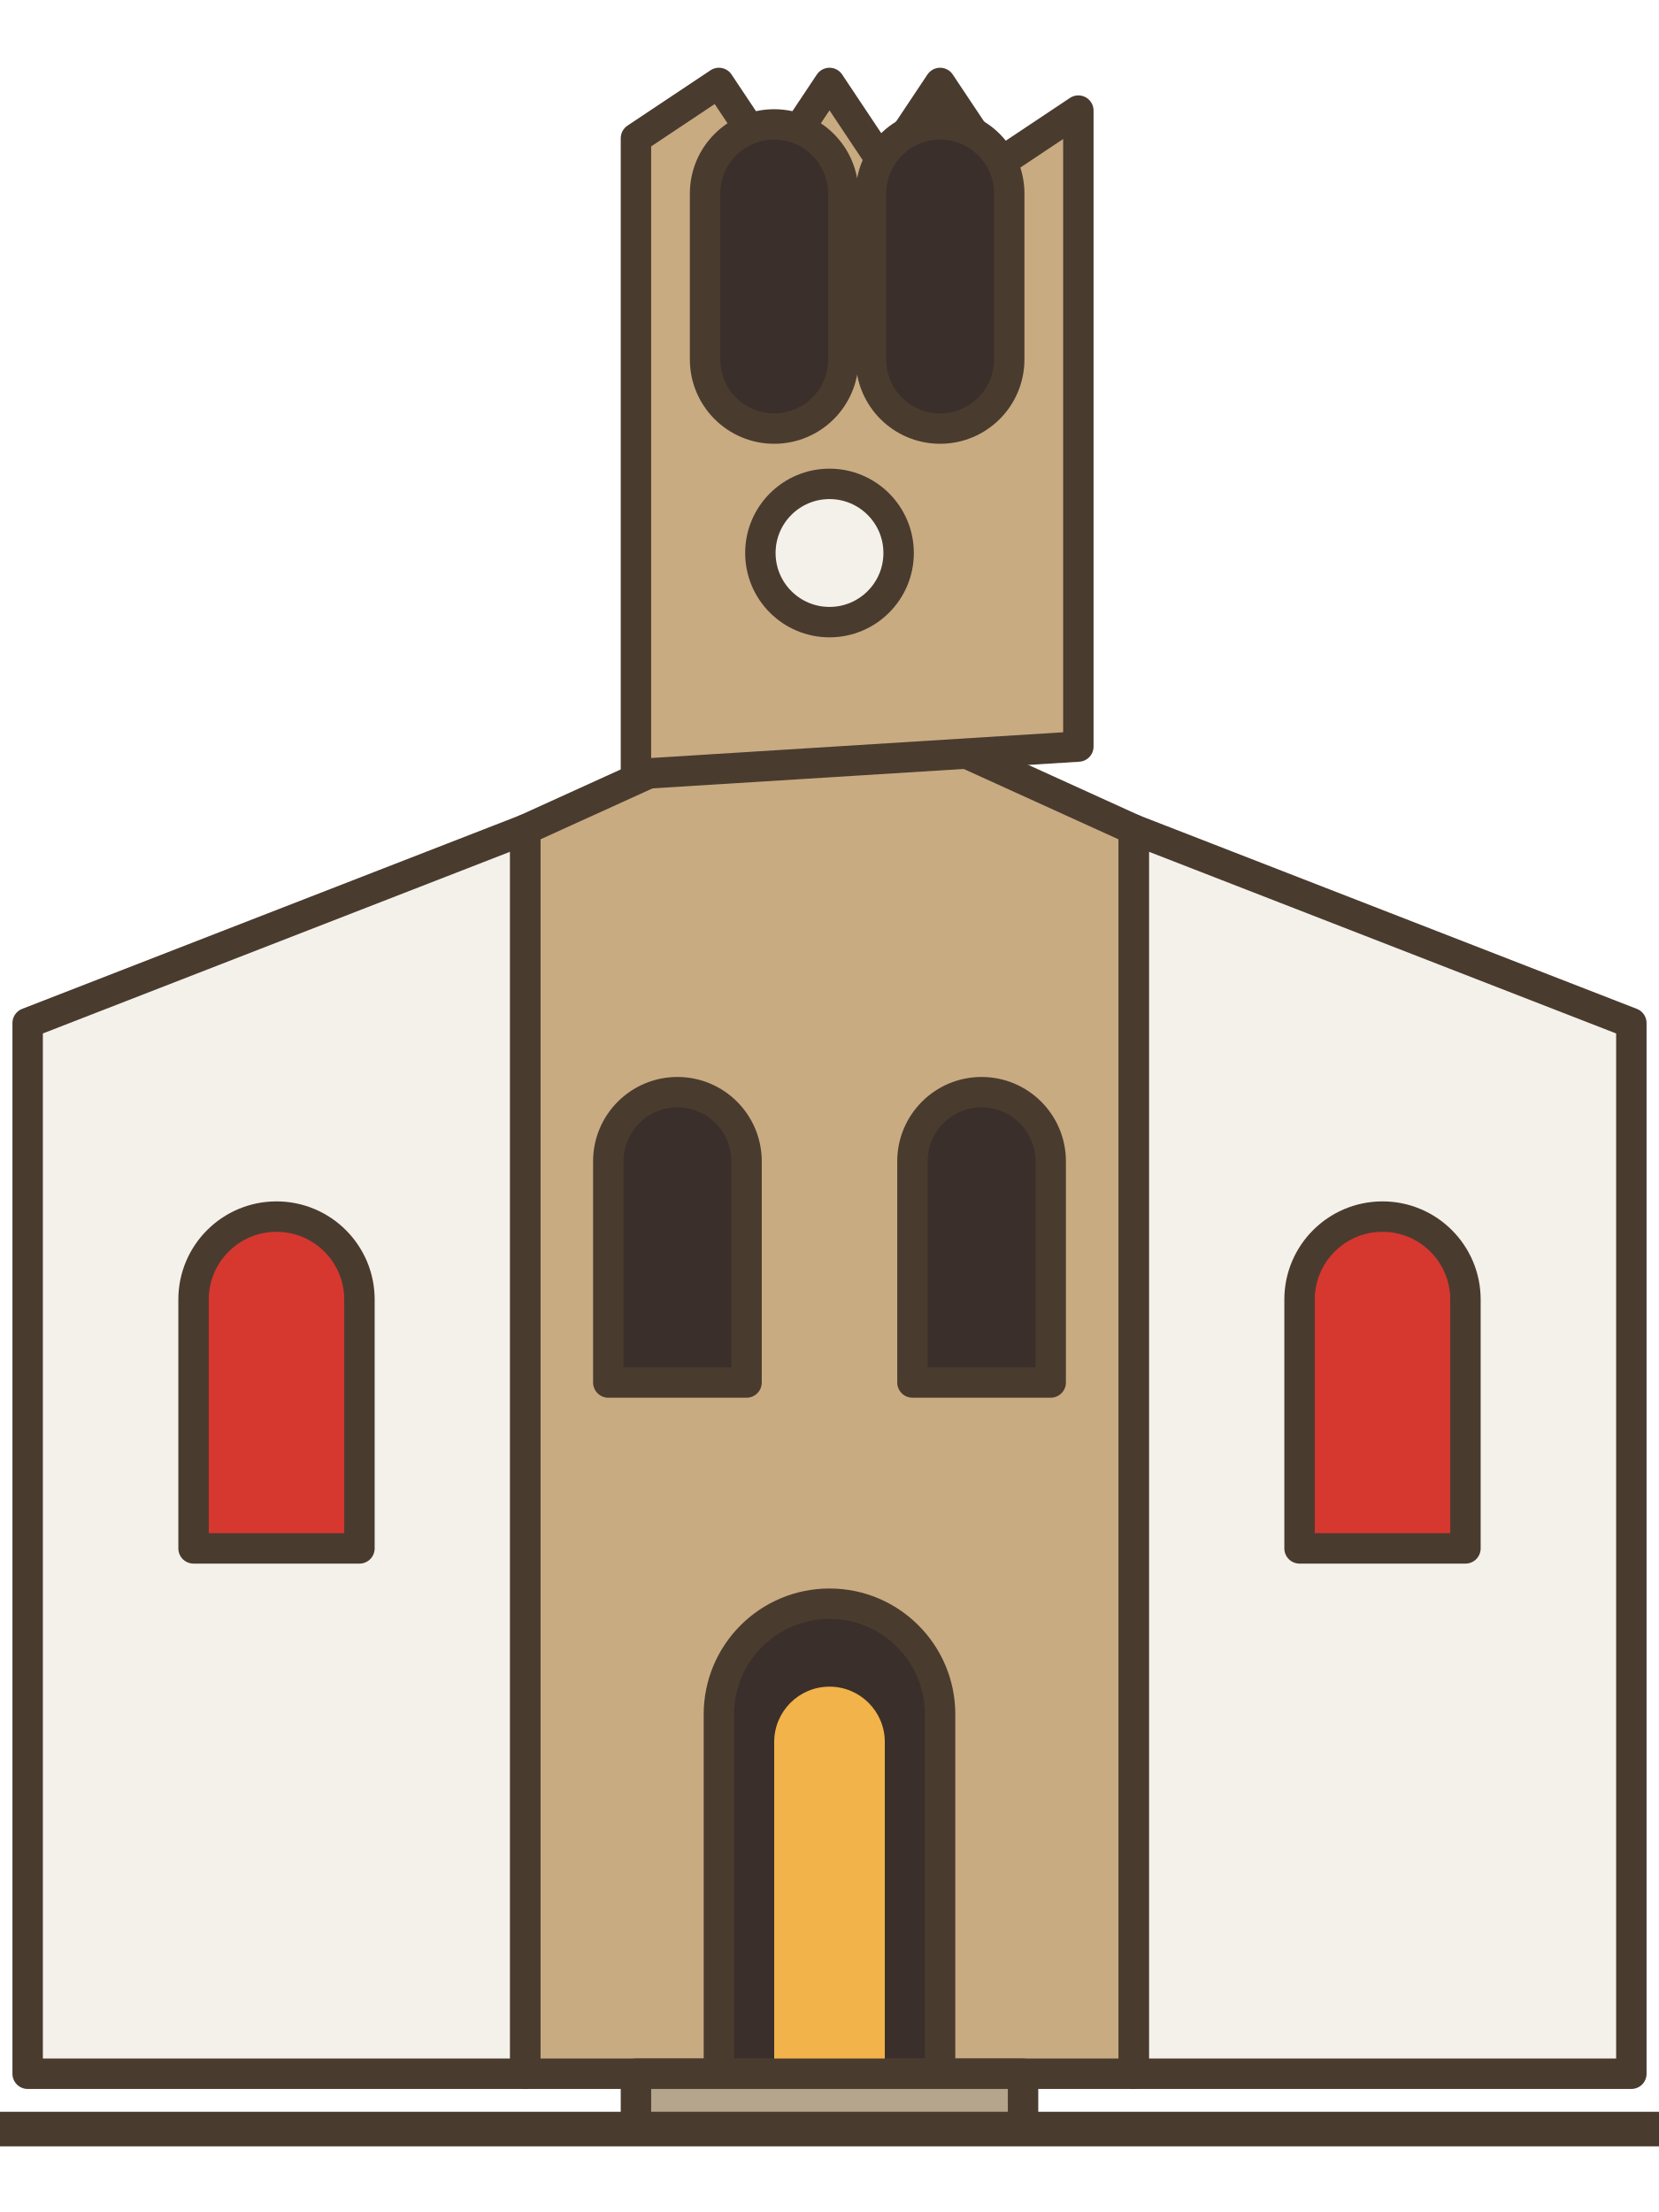
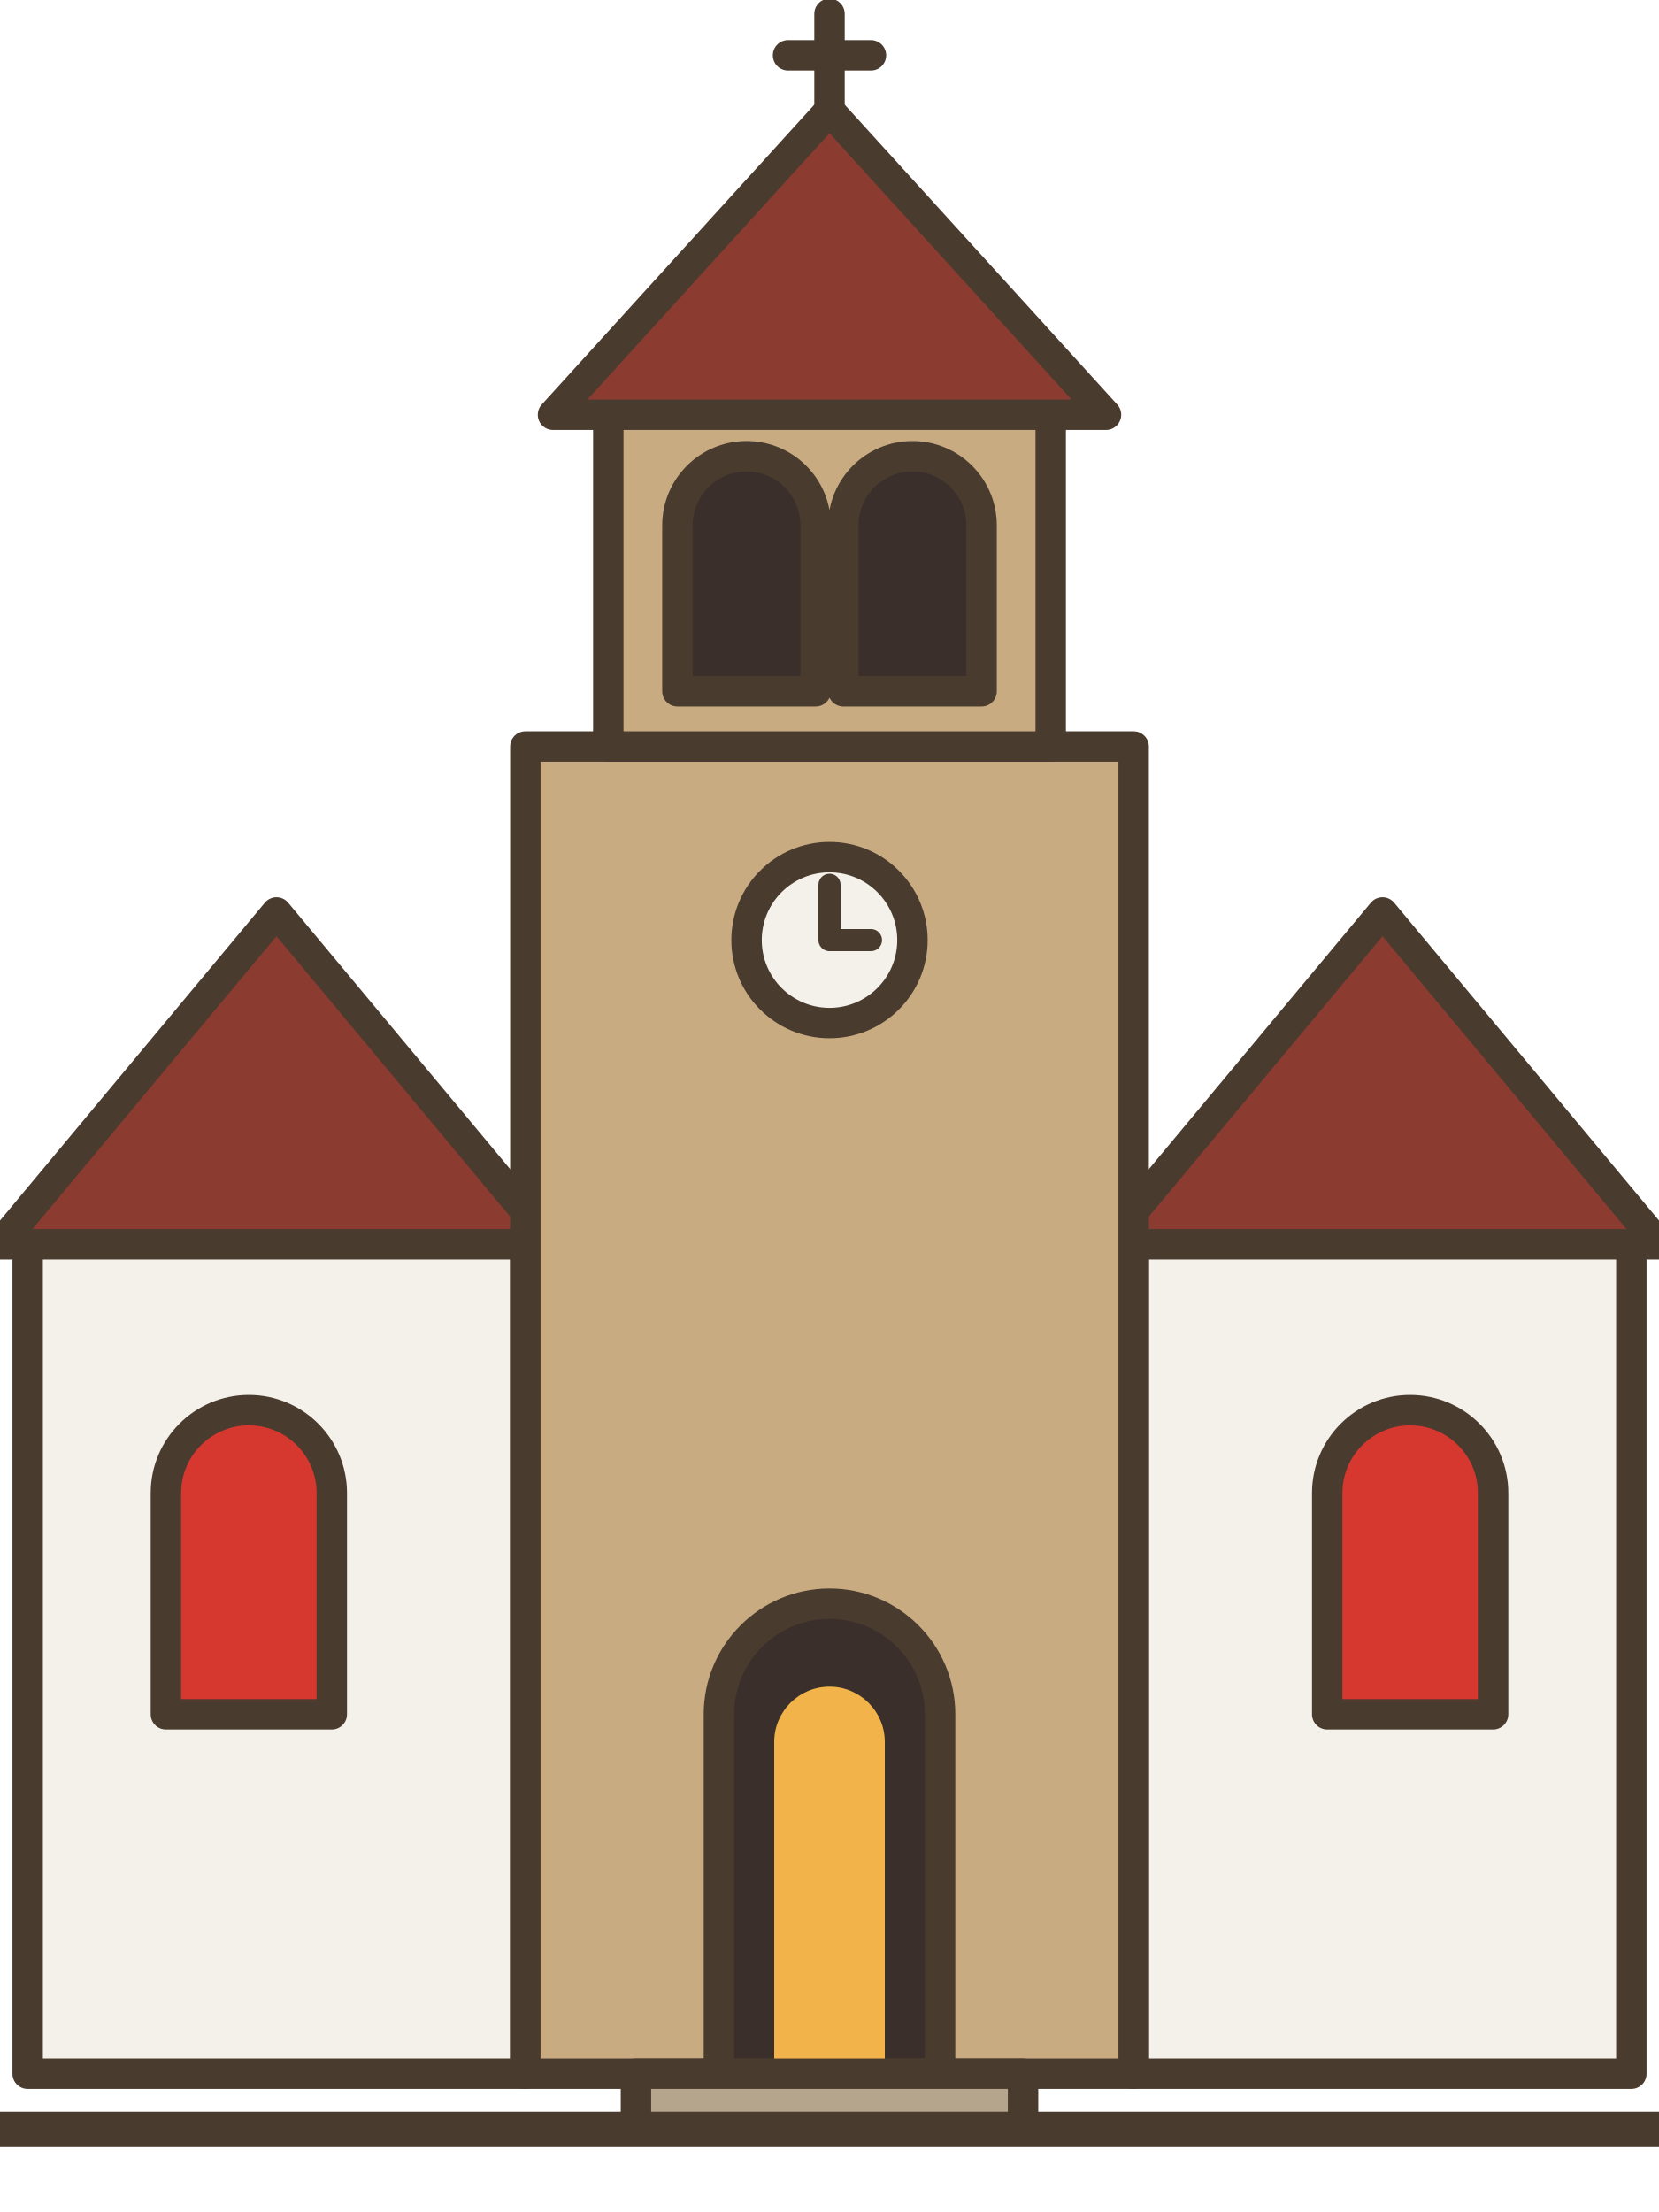
<svg xmlns="http://www.w3.org/2000/svg" viewBox="0 0 120 160" width="120" height="160">
  <g stroke="#4a3b2f" stroke-width="2.2" stroke-linejoin="round" stroke-linecap="round">
-     <path d="M2 150V74l36-14v90z" fill="#f4f1ea" />
-     <path d="M118 150V74L82 60v90z" fill="#f4f1ea" />
-     <path d="M38 150V60l22-10 22 10v90z" fill="#c9ab82" />
-     <path d="M46 56V10l6-4 4 6 4-6 4 6 4-6 4 6 6-4v46z" fill="#c9ab82" />
-     <path d="M51 14v12a5 5 0 0 0 10 0V14a5 5 0 0 0-10 0zM63 14v12a5 5 0 0 0 10 0V14a5 5 0 0 0-10 0z" fill="#3a2f2a" />
-     <circle cx="60" cy="40" r="5" fill="#f4f1ea" />
+     <rect x="2" y="88" width="36" height="62" fill="#f4f1ea" />
+     <rect x="82" y="88" width="36" height="62" fill="#f4f1ea" />
+     <path d="M0 90L20 66L40 90z" fill="#8c3b30" />
+     <path d="M80 90L100 66L120 90z" fill="#8c3b30" />
+     <rect x="38" y="54" width="44" height="96" fill="#c9ab82" />
+     <rect x="44" y="28" width="32" height="26" fill="#c9ab82" />
+     <path d="M40 30L60 8L80 30z" fill="#8c3b30" />
+     <path d="M60 8V1M57 4h6" fill="none" />
+     <path d="M49 50V38a5 5 0 0 1 10 0v12zM61 50V38a5 5 0 0 1 10 0v12z" fill="#3a2f2a" />
+     <circle cx="60" cy="68" r="6" fill="#f4f1ea" />
+     <path d="M60 64v4h3" fill="none" stroke-width="1.6" />
    <path d="M52 150v-26a8 8 0 0 1 16 0v26z" fill="#3a2f2a" />
    <path d="M56 150v-24a4 4 0 0 1 8 0v24z" fill="#f2b34a" stroke-width="0" />
    <path d="M46 150h28v4H46z" fill="#b5a58c" />
-     <path d="M14 112V94a6 6 0 0 1 12 0v18z" fill="#d6372f" />
-     <path d="M94 112V94a6 6 0 0 1 12 0v18z" fill="#d6372f" />
-     <path d="M44 100V84a5 5 0 0 1 10 0v16z" fill="#3a2f2a" />
-     <path d="M66 100V84a5 5 0 0 1 10 0v16z" fill="#3a2f2a" />
+     <path d="M12 124V108a6 6 0 0 1 12 0v16z" fill="#d6372f" />
+     <path d="M96 124V108a6 6 0 0 1 12 0v16z" fill="#d6372f" />
  </g>
  <path d="M0 154h120" stroke="#4a3b2f" stroke-width="2.5" stroke-linecap="round" />
</svg>
